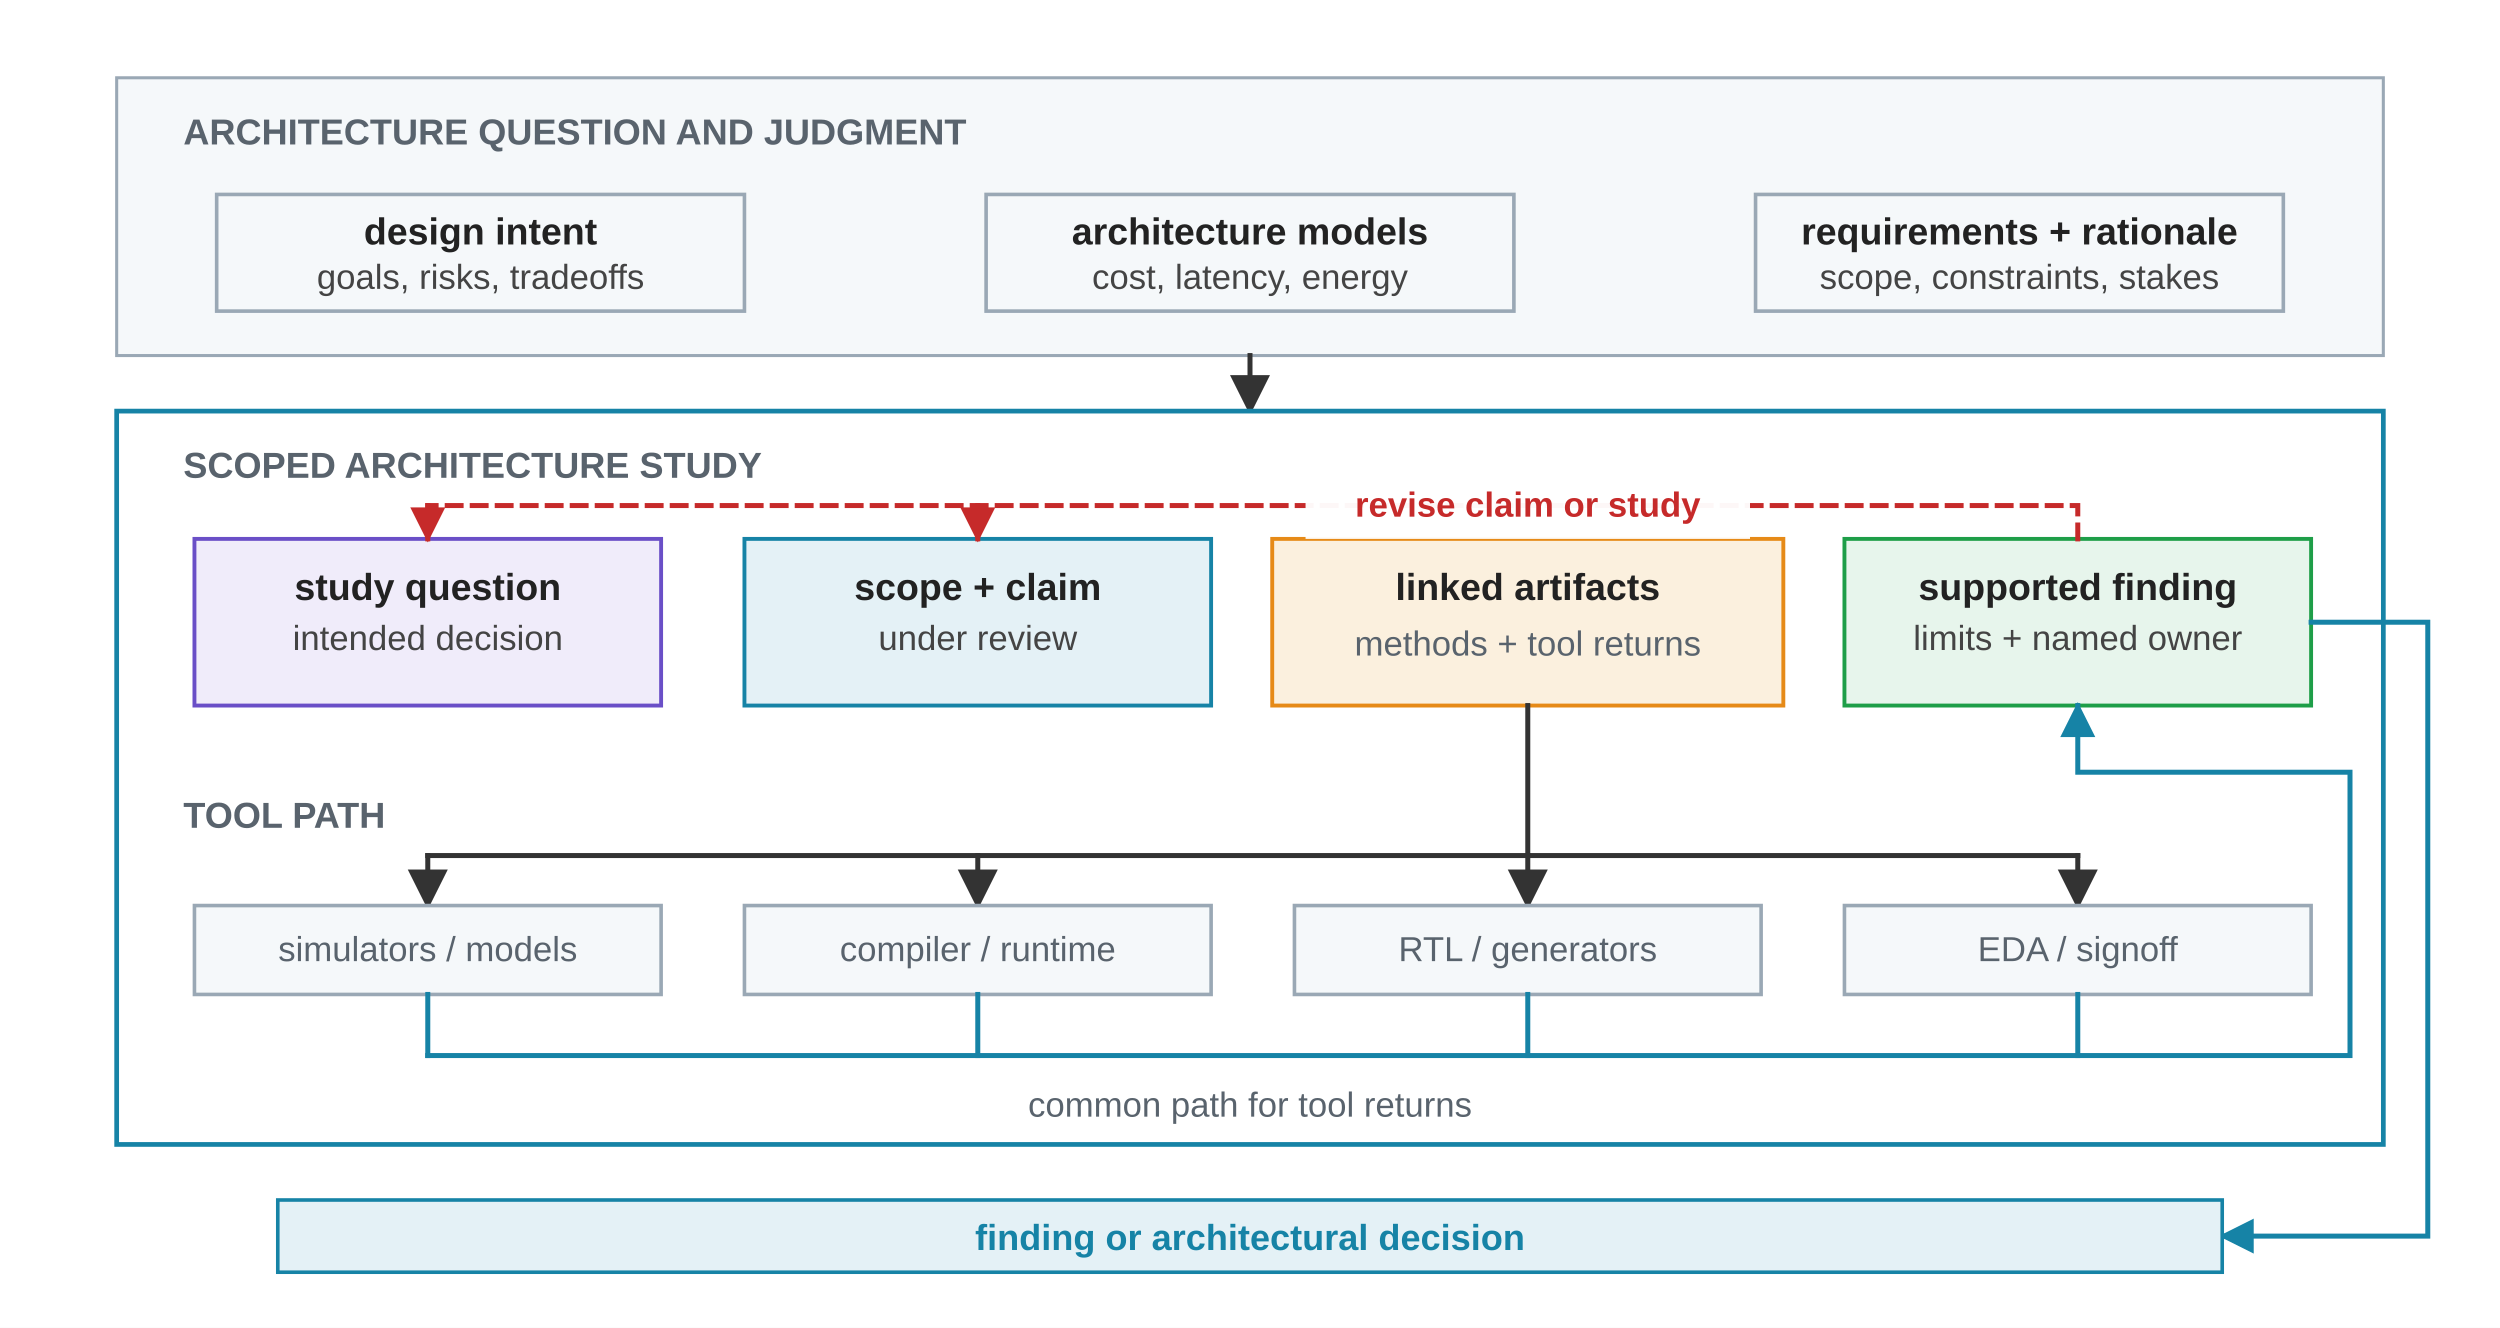
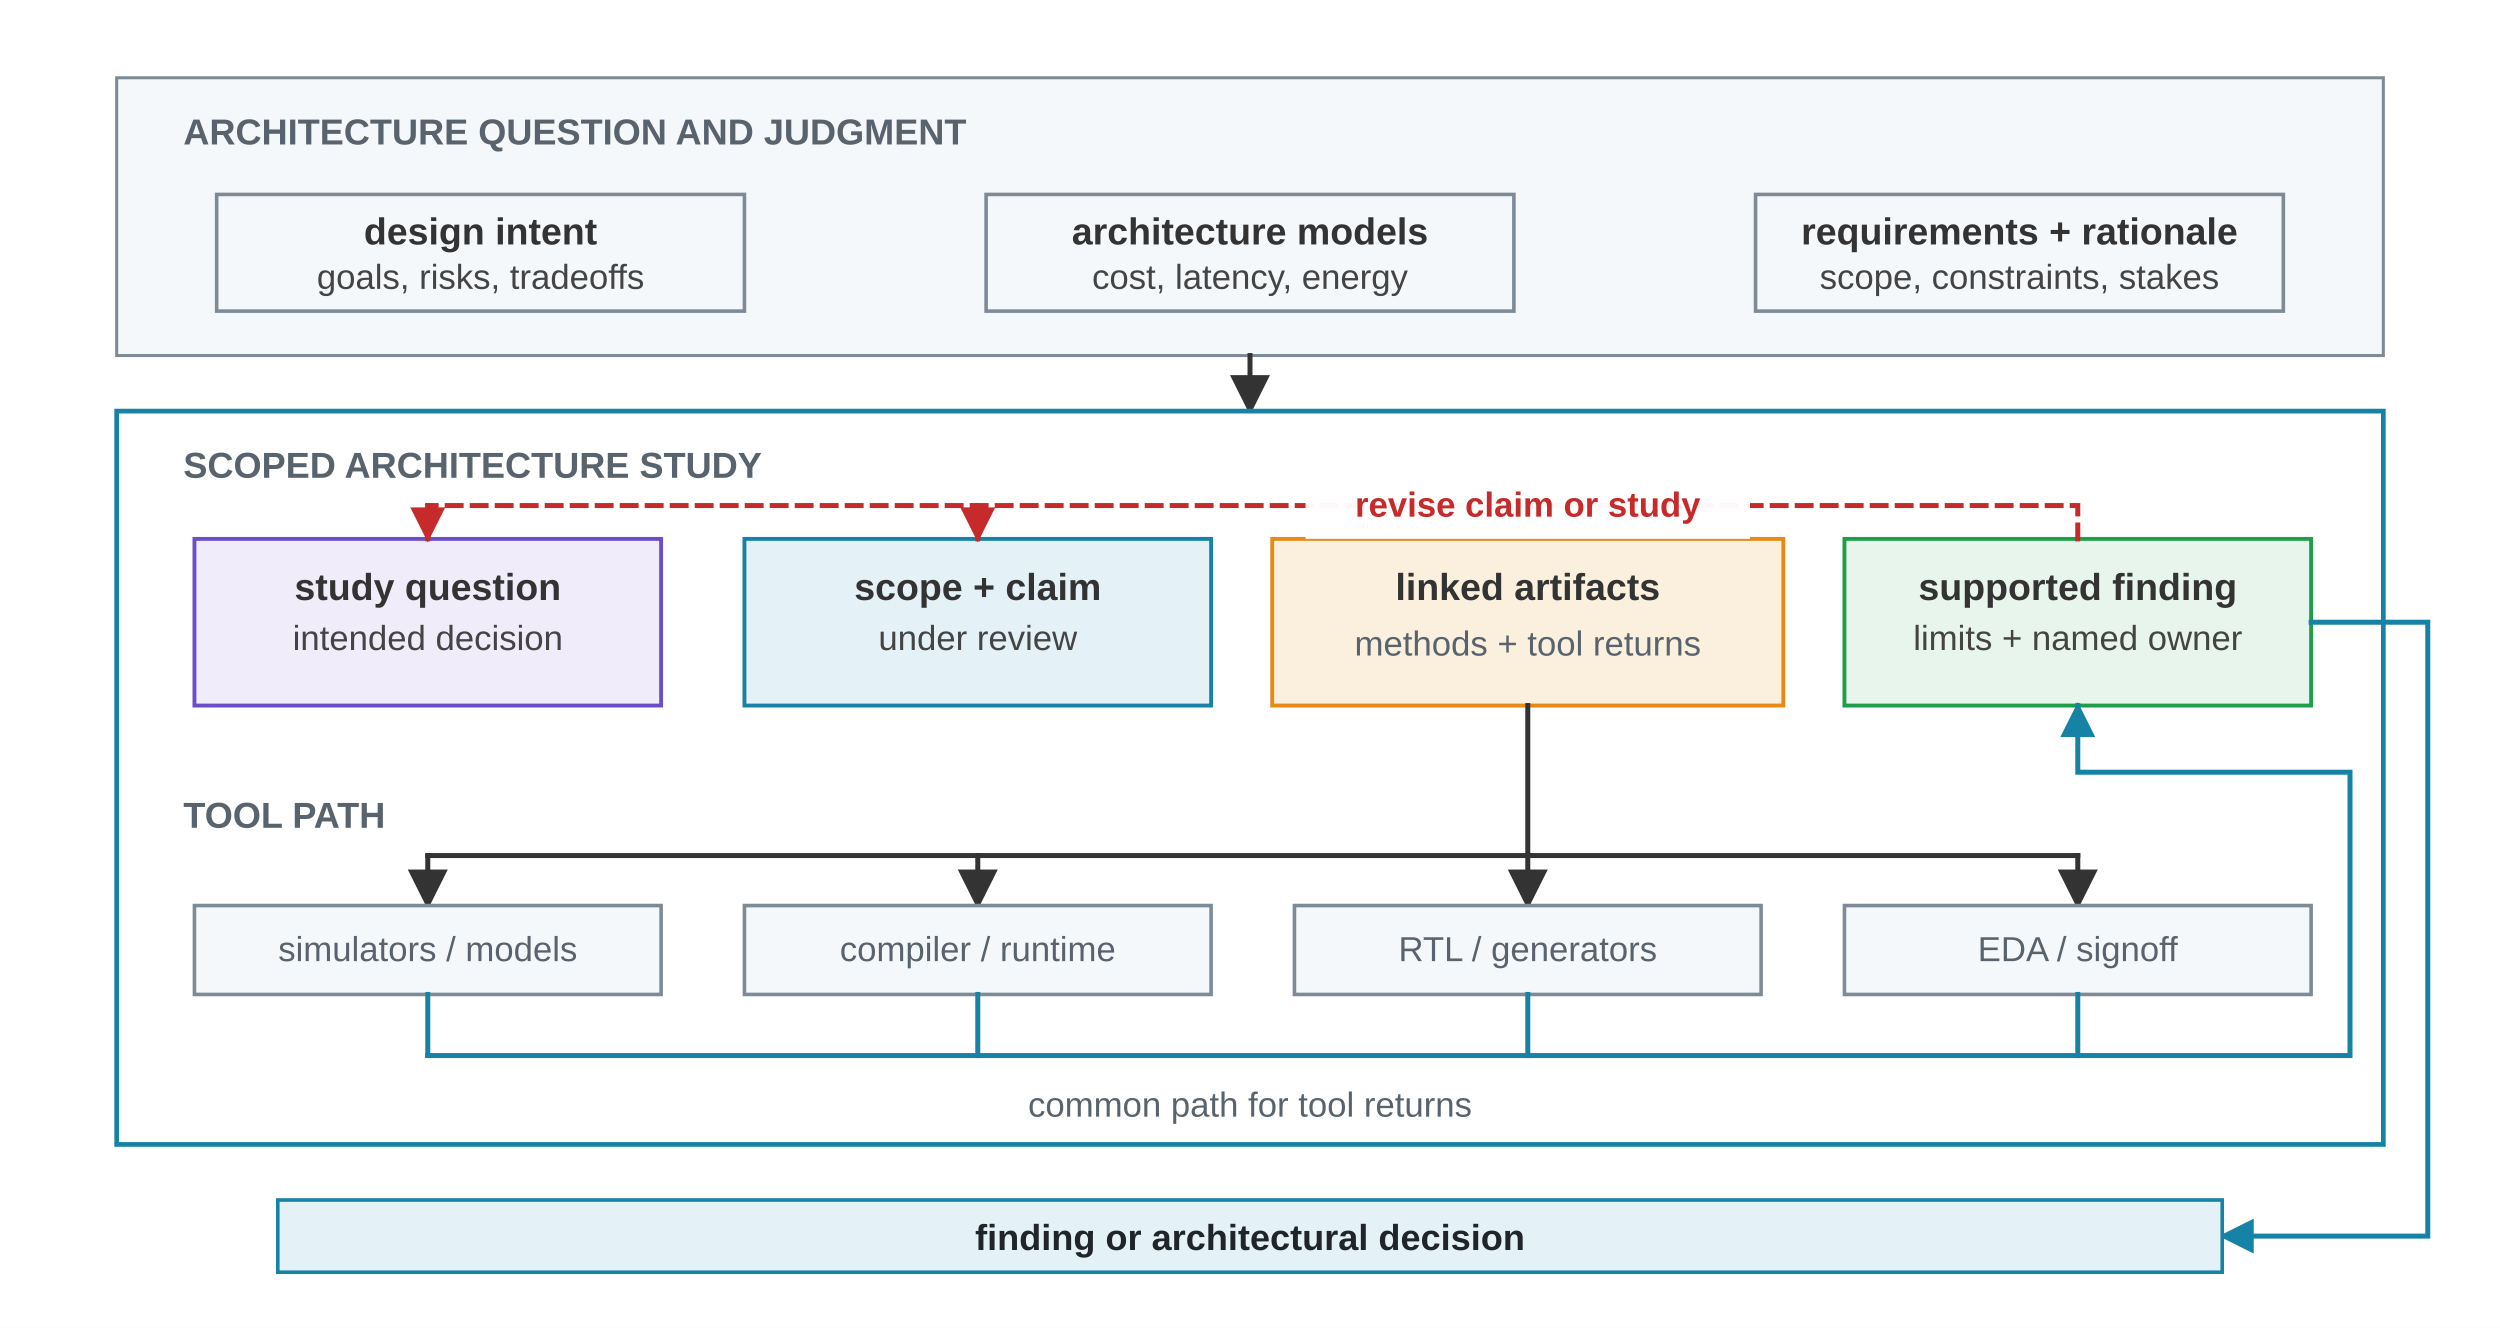
<svg xmlns="http://www.w3.org/2000/svg" viewBox="0 0 900 478" role="img">
  <defs>
    <marker id="arrow" viewBox="0 0 10 10" refX="9" refY="5" markerWidth="8" markerHeight="8" orient="auto">
      <path d="M 0 0 L 10 5 L 0 10 z" fill="#333333" />
    </marker>
    <marker id="arrow-blue" viewBox="0 0 10 10" refX="9" refY="5" markerWidth="7" markerHeight="7" orient="auto">
      <path d="M 0 0 L 10 5 L 0 10 z" fill="#1683A6" />
    </marker>
    <marker id="arrow-red" viewBox="0 0 10 10" refX="9" refY="5" markerWidth="7" markerHeight="7" orient="auto">
      <path d="M 0 0 L 10 5 L 0 10 z" fill="#C62A2A" />
    </marker>
    <style>
      .font { font-family: Arial, Helvetica, sans-serif; }
      .row-label { font-size: 13px; font-weight: 700; fill: #59636D; letter-spacing: 0; }
-       .label { font-size: 13.5px; font-weight: 700; fill: #222222; }
-       .process-label { font-size: 13.5px; font-weight: 700; fill: #222222; }
+       .label { font-size: 13.5px; font-weight: 700; fill: #333333; }
+       .process-label { font-size: 13.5px; font-weight: 700; fill: #333333; }
      .body { font-size: 12.5px; fill: #444444; }
      .micro { font-size: 12.5px; fill: #59636D; }
-       .note { font-size: 13px; font-weight: 700; fill: #1683A6; }
-       .panel { fill: #F5F8FA; stroke: #9AA8B5; stroke-width: 1.1; }
+       .note { font-size: 13px; font-weight: 700; fill: #20252B; }
+       .panel { fill: #F5F8FA; stroke: #7E8B96; stroke-width: 1.1; }
      .study { fill: #FFFFFF; stroke: #1683A6; stroke-width: 1.7; }
-       .tacit { fill: #F5F8FA; stroke: #9AA8B5; stroke-width: 1.3; }
+       .tacit { fill: #F5F8FA; stroke: #7E8B96; stroke-width: 1.3; }
      .scope { fill: #F0ECFA; stroke: #6A4FC7; stroke-width: 1.4; }
      .loop { fill: #FBF0DE; stroke: #E68A17; stroke-width: 1.4; }
      .evidence { fill: #E7F5EC; stroke: #1E9E48; stroke-width: 1.4; }
      .review { fill: #E4F1F6; stroke: #1683A6; stroke-width: 1.4; }
-       .flow { fill: #F5F8FA; stroke: #9AA8B5; stroke-width: 1.3; }
+       .flow { fill: #F5F8FA; stroke: #7E8B96; stroke-width: 1.3; }
      .outcome { fill: #E4F1F6; stroke: #1683A6; stroke-width: 1.3; }
      .arrow { stroke: #333333; stroke-width: 1.8; fill: none; stroke-linecap: square; stroke-linejoin: miter; }
      .feedback { stroke: #1683A6; stroke-width: 1.8; fill: none; stroke-linecap: square; stroke-linejoin: miter; }
      .revision { stroke: #C62A2A; stroke-width: 1.8; fill: none; stroke-linecap: square; stroke-linejoin: miter; stroke-dasharray: 5 4; }
      .revision-text { font-size: 12.5px; font-weight: 700; fill: #C62A2A; }
    </style>
  </defs>
  <rect width="900" height="478" fill="#FFFFFF" />
  <g class="font">
    <rect class="panel" x="42" y="28" width="816" height="100" />
    <text class="row-label" x="66" y="52">ARCHITECTURE QUESTION AND JUDGMENT</text>
    <rect class="tacit" x="78" y="70" width="190" height="42" />
    <text class="label" x="173" y="88" text-anchor="middle">design intent</text>
    <text class="body" x="173" y="104" text-anchor="middle">goals, risks, tradeoffs</text>
    <rect class="tacit" x="355" y="70" width="190" height="42" />
    <text class="label" x="450" y="88" text-anchor="middle">architecture models</text>
    <text class="body" x="450" y="104" text-anchor="middle">cost, latency, energy</text>
    <rect class="tacit" x="632" y="70" width="190" height="42" />
    <text class="label" x="727" y="88" text-anchor="middle">requirements + rationale</text>
    <text class="body" x="727" y="104" text-anchor="middle">scope, constraints, stakes</text>
    <line class="arrow" x1="450" y1="128" x2="450" y2="148" marker-end="url(#arrow)" />
    <rect class="study" x="42" y="148" width="816" height="264" />
    <text class="row-label" x="66" y="172">SCOPED ARCHITECTURE STUDY</text>
    <rect class="scope" x="70" y="194" width="168" height="60" />
    <text class="label" x="154" y="216" text-anchor="middle">study question</text>
    <text class="body" x="154" y="234" text-anchor="middle">intended decision</text>
    <rect class="review" x="268" y="194" width="168" height="60" />
    <text class="label" x="352" y="216" text-anchor="middle">scope + claim</text>
    <text class="body" x="352" y="234" text-anchor="middle">under review</text>
    <rect class="loop" x="458" y="194" width="184" height="60" />
    <text class="process-label" x="550" y="216" text-anchor="middle">linked artifacts</text>
    <text class="micro" x="550" y="236" text-anchor="middle">methods + tool returns</text>
    <rect class="evidence" x="664" y="194" width="168" height="60" />
    <text class="label" x="748" y="216" text-anchor="middle">supported finding</text>
    <text class="body" x="748" y="234" text-anchor="middle">limits + named owner</text>
    <path class="revision" d="M 748 194 V 182 H 154" />
    <line class="revision" x1="154" y1="182" x2="154" y2="194" marker-end="url(#arrow-red)" />
    <line class="revision" x1="352" y1="182" x2="352" y2="194" marker-end="url(#arrow-red)" />
    <rect x="470" y="170" width="160" height="24" fill="#FFFFFF" opacity="0.96" />
    <text class="revision-text" x="550" y="186" text-anchor="middle">revise claim or study</text>
    <text class="row-label" x="66" y="298">TOOL PATH</text>
    <path class="arrow" d="M 550 254 V 308 H 748" />
    <line class="arrow" x1="154" y1="308" x2="154" y2="326" marker-end="url(#arrow)" />
    <line class="arrow" x1="352" y1="308" x2="352" y2="326" marker-end="url(#arrow)" />
    <line class="arrow" x1="550" y1="308" x2="550" y2="326" marker-end="url(#arrow)" />
    <line class="arrow" x1="748" y1="308" x2="748" y2="326" marker-end="url(#arrow)" />
    <line class="arrow" x1="154" y1="308" x2="550" y2="308" />
    <rect class="flow" x="70" y="326" width="168" height="32" />
    <text class="micro" x="154" y="346" text-anchor="middle">simulators / models</text>
    <rect class="flow" x="268" y="326" width="168" height="32" />
    <text class="micro" x="352" y="346" text-anchor="middle">compiler / runtime</text>
    <rect class="flow" x="466" y="326" width="168" height="32" />
    <text class="micro" x="550" y="346" text-anchor="middle">RTL / generators</text>
    <rect class="flow" x="664" y="326" width="168" height="32" />
    <text class="micro" x="748" y="346" text-anchor="middle">EDA / signoff</text>
    <line class="feedback" x1="154" y1="358" x2="154" y2="380" />
    <line class="feedback" x1="352" y1="358" x2="352" y2="380" />
    <line class="feedback" x1="550" y1="358" x2="550" y2="380" />
    <line class="feedback" x1="748" y1="358" x2="748" y2="380" />
    <path class="feedback" d="M 154 380 H 846 V 278 H 748 V 254" marker-end="url(#arrow-blue)" />
    <text class="micro" x="450" y="402" text-anchor="middle" fill="#1683A6">common path for tool returns</text>
    <path class="feedback" d="M 832 224 H 874 V 445 H 800" marker-end="url(#arrow-blue)" />
    <rect class="outcome" x="100" y="432" width="700" height="26" />
    <text class="note" x="450" y="450" text-anchor="middle">finding or architectural decision</text>
  </g>
</svg>
